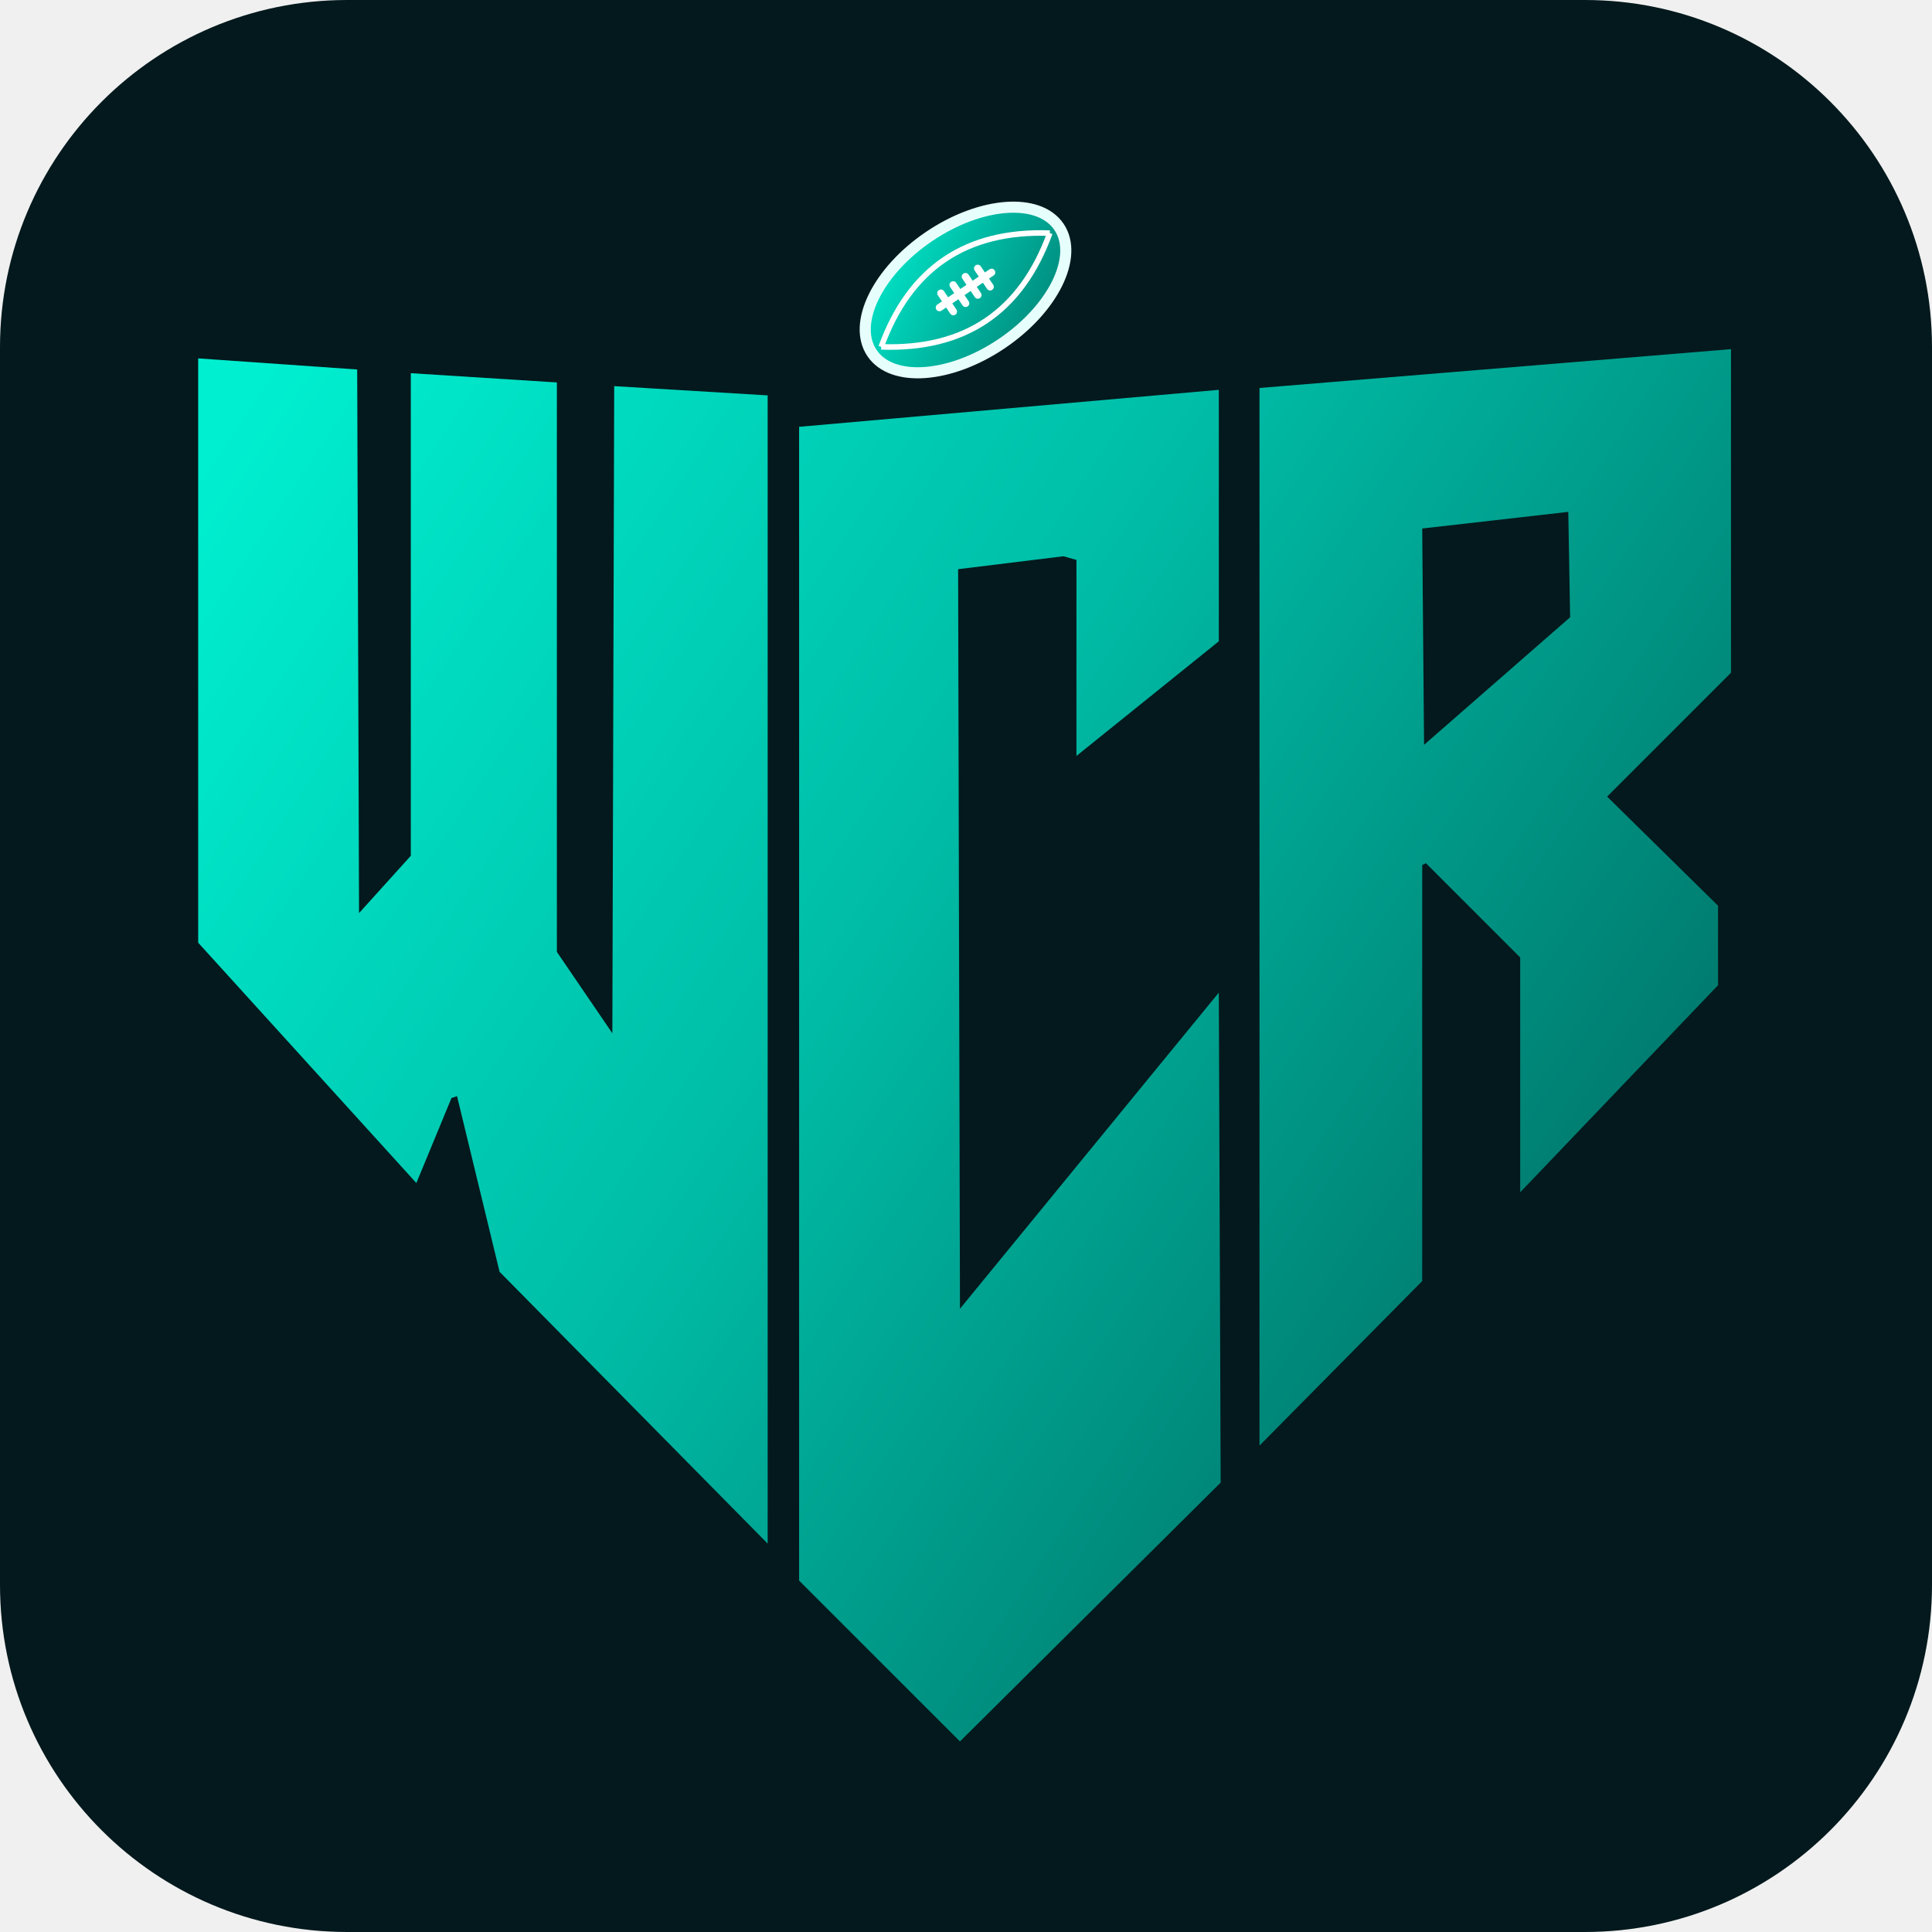
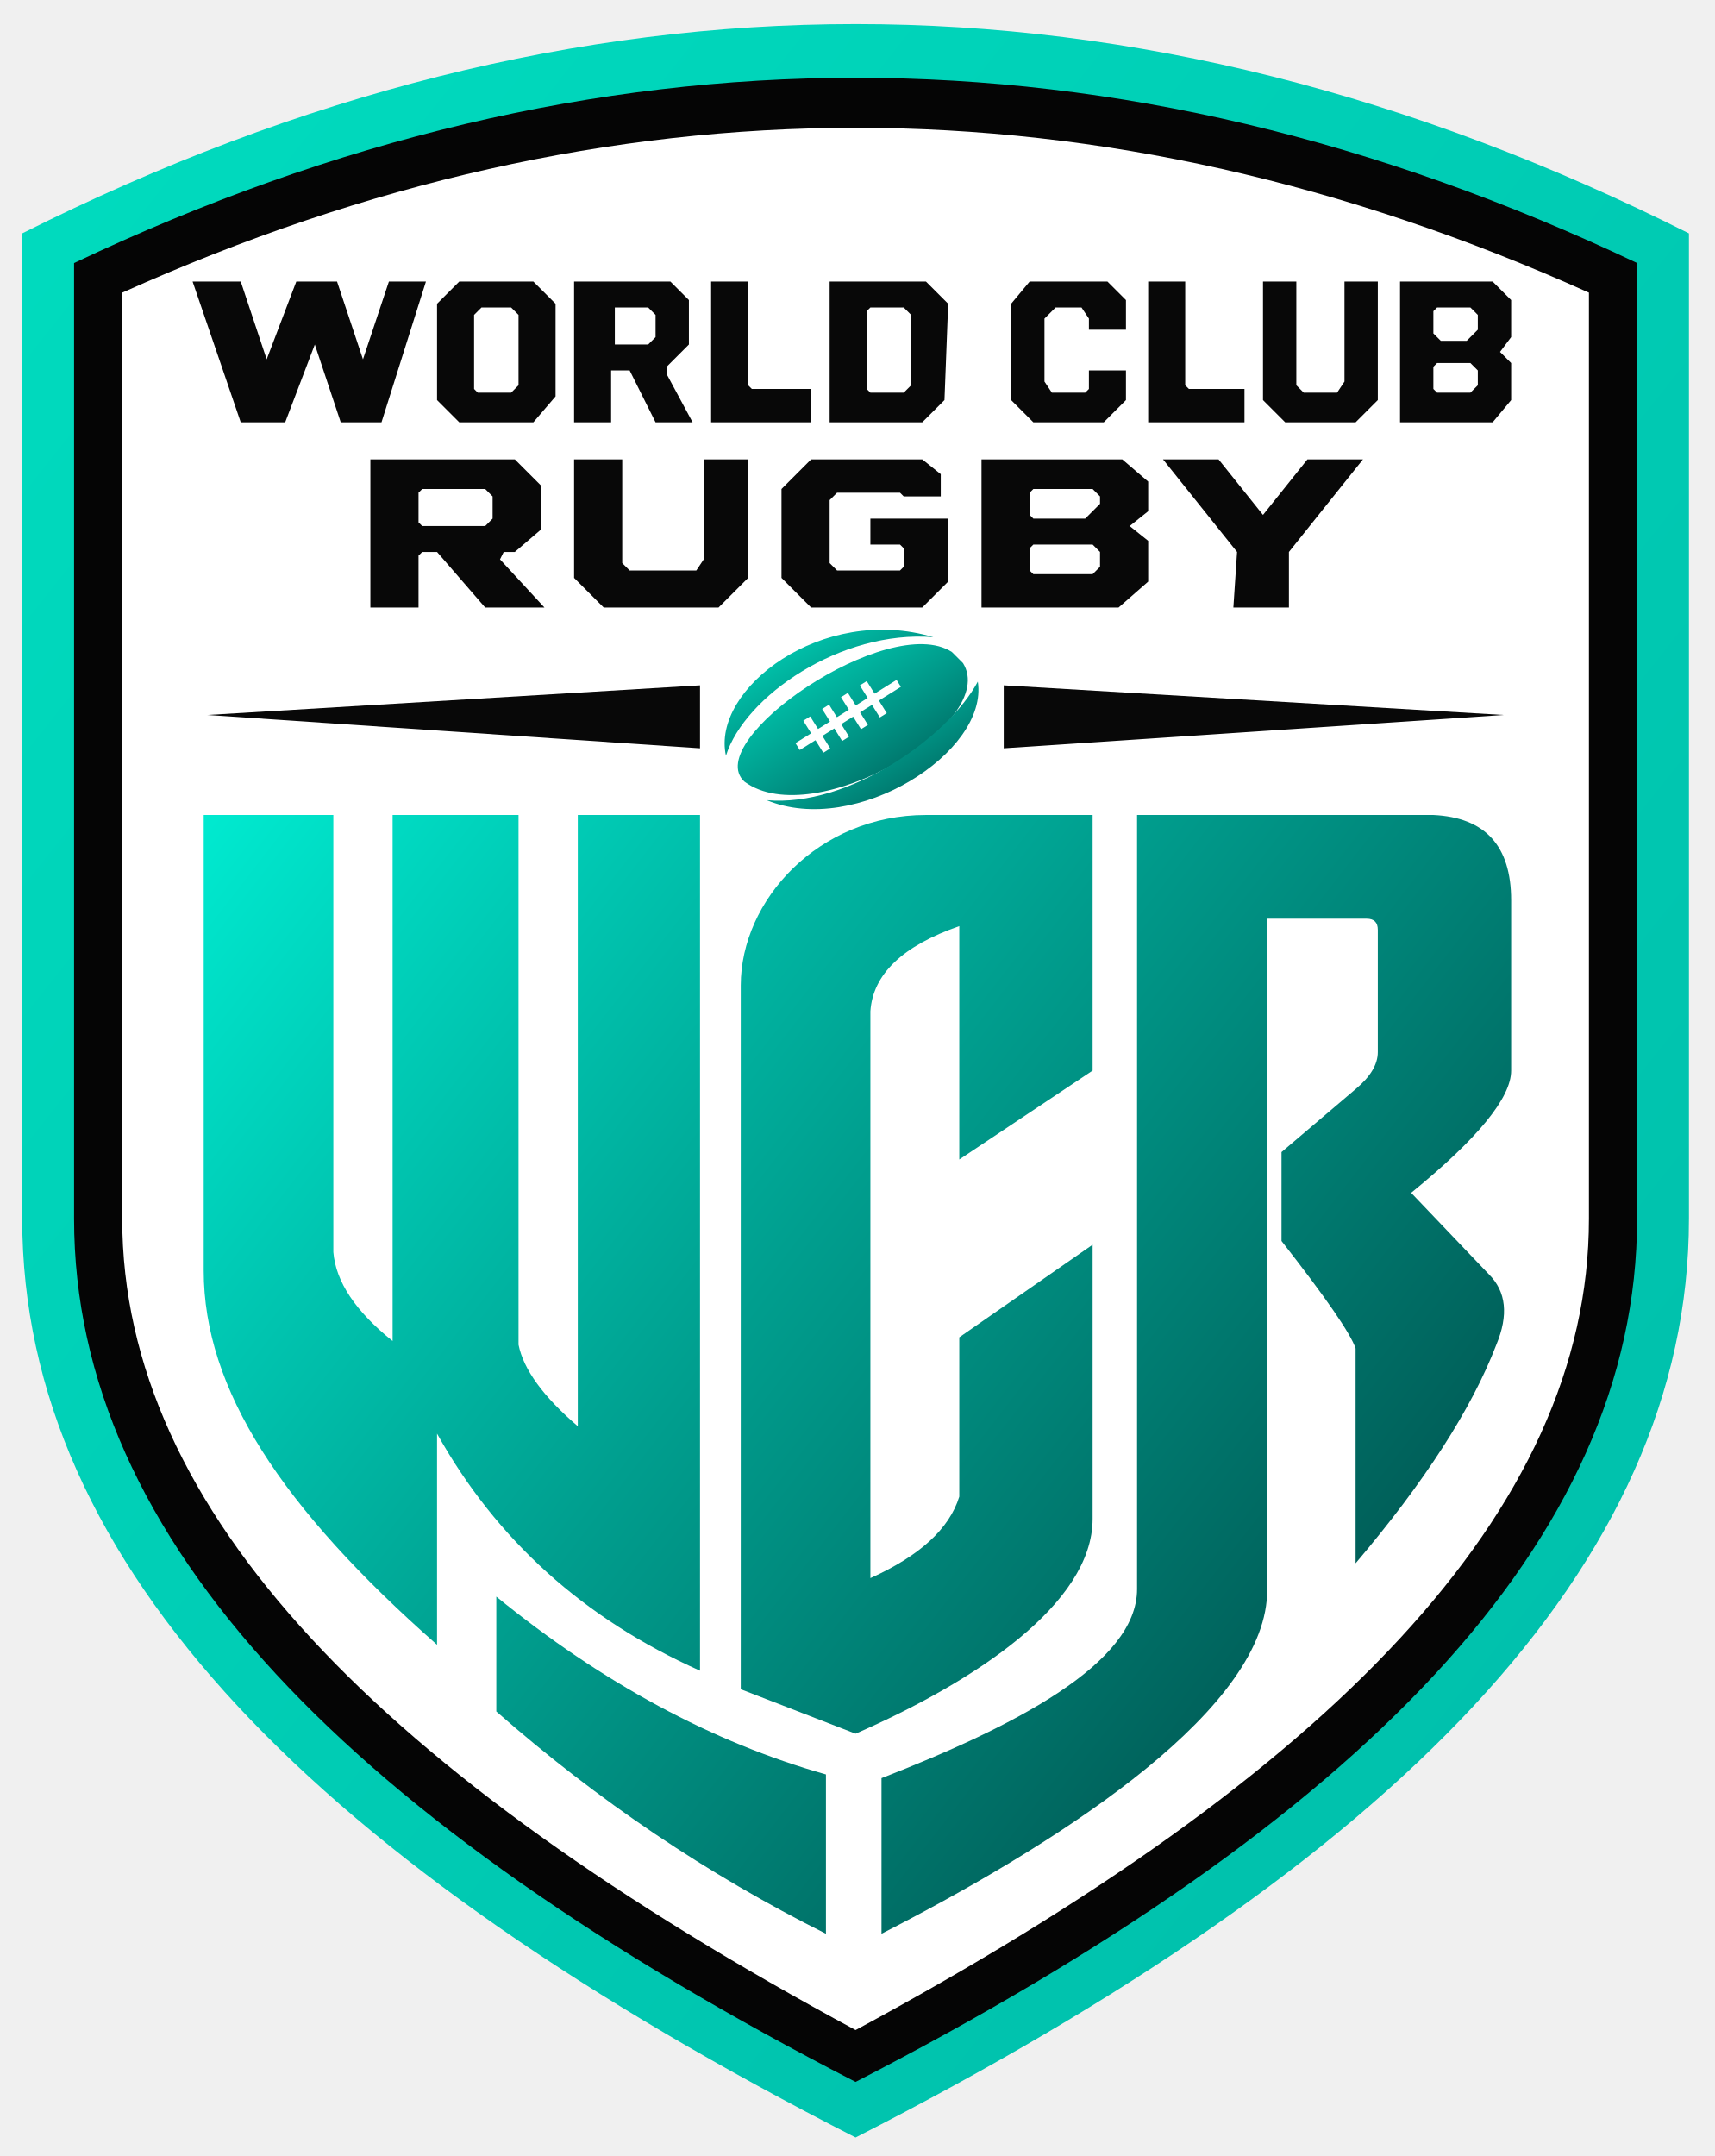
- <svg xmlns="http://www.w3.org/2000/svg" role="img" aria-label="WCR social icon" viewBox="0 0 512 512">
+ <svg xmlns="http://www.w3.org/2000/svg" viewBox="69 16 463 582" role="img" aria-label="WCR — World Club Rugby">
  <defs>
-     <linearGradient id="teal" gradientUnits="userSpaceOnUse" x1="170" y1="430" x2="970" y2="960">
-       <stop stop-color="#00efd0" />
-       <stop offset=".45" stop-color="#00bda7" />
-       <stop offset="1" stop-color="#00695f" />
+     <linearGradient id="crest" gradientUnits="userSpaceOnUse" x1="124" y1="236" x2="465" y2="500">
+       <stop stop-color="#00ead0" />
+       <stop offset=".46" stop-color="#009e8e" />
+       <stop offset="1" stop-color="#004a47" />
    </linearGradient>
-     <linearGradient id="bg" x2="1" y2="1">
-       <stop stop-color="#00efd0" />
-       <stop offset="1" stop-color="#007f73" />
+     <linearGradient id="rim" x1="0" y1="0" x2="1" y2="1">
+       <stop stop-color="#00dcbf" />
+       <stop offset="1" stop-color="#00bca9" />
+     </linearGradient>
+     <linearGradient id="ball" x1="0" y1="0" x2="1" y2="1">
+       <stop stop-color="#00e1c3" />
+       <stop offset=".55" stop-color="#009687" />
+       <stop offset="1" stop-color="#00534e" />
    </linearGradient>
  </defs>
-   <rect width="512" height="512" rx="92" fill="#04191d" />
-   <g transform="translate(-20 -102) scale(.49)">
-     <g transform="translate(563 365) rotate(-34)">
-       <ellipse rx="61" ry="35" fill="url(#bg)" stroke="#e7fffc" stroke-width="6" />
-       <path d="M-55 0Q0-40 55 0M-55 0Q0 40 55 0" stroke="#fff" stroke-width="3" fill="none" />
-       <path d="M-17 0H17M-12-6V6M-4-6V6M4-6V6M12-6V6" stroke="white" stroke-width="4" stroke-linecap="round" />
-     </g>
-     <g fill="url(#teal)">
-       <path fill-rule="evenodd" d="M889,485L890,542L811,611L810,494Z M700,419L473,439L473,1063L560,1150L701,1010L700,745L560,916L559,516L616,509L623,511L623,617L700,555Z M148,402L148,718L266,848L285,802L288,801L311,896L456,1043L456,422L373,417L372,767L342,723L342,415L263,410L263,671L235,702L234,408Z M977,397L722,418L722,990L810,901L810,676L812,675L863,726L863,853L970,741L970,698L910,639L977,572Z" />
-     </g>
+   <path fill="url(#rim)" d="M75 79 Q300 -34 525 79 V345 C525 439 445 519 300 593 C155 519 75 439 75 345Z" />
+   <path fill="#050505" d="M89 87 Q300 -13 511 87 V345 C511 432 436 508 300 578 C164 508 89 432 89 345Z" />
+   <path fill="#fff" d="M102 95 Q300 6 498 95 V345 C498 424 428 495 300 564 C172 495 102 424 102 345Z" />
+   <g fill="#080808" fill-rule="evenodd">
+     <path d="M121 92H134L141 113L149 92H160L167 113L174 92H184L172 130H161L154 109L146 130H134Z M193 92H213L219 98V123L213 130H193L187 124V98Z M199 99H207L209 101V120L207 122H198L197 121V101Z M224 92H250L255 97V109L249 115V117L256 130H246L239 116H234V130H224Z M235 99H244L246 101V107L244 109H235Z M261 92H271V120L272 121H288V130H261Z M293 92H319L325 98L324 124L318 130H293Z M304 99H313L315 101V120L313 122H304L303 121V100Z M347 92H368L373 97V105H363V102L361 99H354L351 102V119L353 122H362L363 121V116H373V124L367 130H348L342 124V98Z M379 92H389V120L390 121H405V130H379Z M410 92H419V120L421 122H430L432 119V92H441V124L435 130H416L410 124Z M447 92H472L477 97V107L474 111L477 114V124L472 130H447Z M456 100L457 99H466L468 101V105L465 108H458L456 106Z M456 115L457 114H466L468 116V120L466 122H457L456 121Z" />
+     <path d="M169 140H208L215 147V159L208 165H205L204 167L216 180H200L187 165H183L182 166V180H169Z M182 149L183 148H200L202 150V156L200 158H183L182 157Z M224 140H237V168L239 170H257L259 167V140H271V172L263 180H232L224 172Z M288 140H318L323 144V150H313L312 149H295L293 151V168L295 170H312L313 169V164L312 163H304V156H325V173L318 180H288L280 172V148Z M334 140H372L379 146V154L374 158L379 162V173L371 180H334Z M347 149L348 148H364L366 150V152L362 156H348L347 155Z M347 164L348 163H364L366 165V169L364 171H348L347 170Z M383 140H398L410 155L422 140H437L417 165V180H402L403 165Z" />
+     <path d="M125 209L258 201V218Z M340 201L475 209L340 218Z" />
+   </g>
+   <g fill="url(#ball)">
+     <path d="M265 220C261 202 291 179 321 188C296 186 270 204 265 220Z" />
+     <path d="M329 195C339 211 289 241 270 227C258 216 309 181 326 192Z" />
+     <path d="M333 200C336 219 300 242 276 232C298 234 325 215 333 200Z" />
+   </g>
+   <g transform="translate(298 209) rotate(-32)" fill="none" stroke="#fff" stroke-width="2.2" stroke-linecap="square">
+     <path d="M-15 0H15 M-10 -4V4 M-4 -4V4 M2 -4V4 M8 -4V4" />
+   </g>
+   <g fill="url(#crest)">
+     <path d="M124 236H159V354Q160 366 175 378V236H209V379Q211 389 225 401V236H258V467Q211 446 187 403V460C145 423 124 391 124 359Z" />
+     <path d="M203 447Q246 482 292 495V538Q244 514 203 478Z" />
+     <path d="M364 236H319C290 236 269 259 269 282V472L300 484C332 470 364 449 364 426V352L328 377V420Q324 433 304 442V289Q305 274 328 266V329L364 305Z" />
+     <path d="M376 236H456Q477 237 477 259V305Q477 316 450 338L471 360Q478 367 473 379Q463 405 435 438V380Q433 374 415 351V327L435 310Q441 305 441 300V267Q441 264 438 264H411V448C408 480 352 515 307 538V496C343 482 376 465 376 445Z" />
  </g>
</svg>
